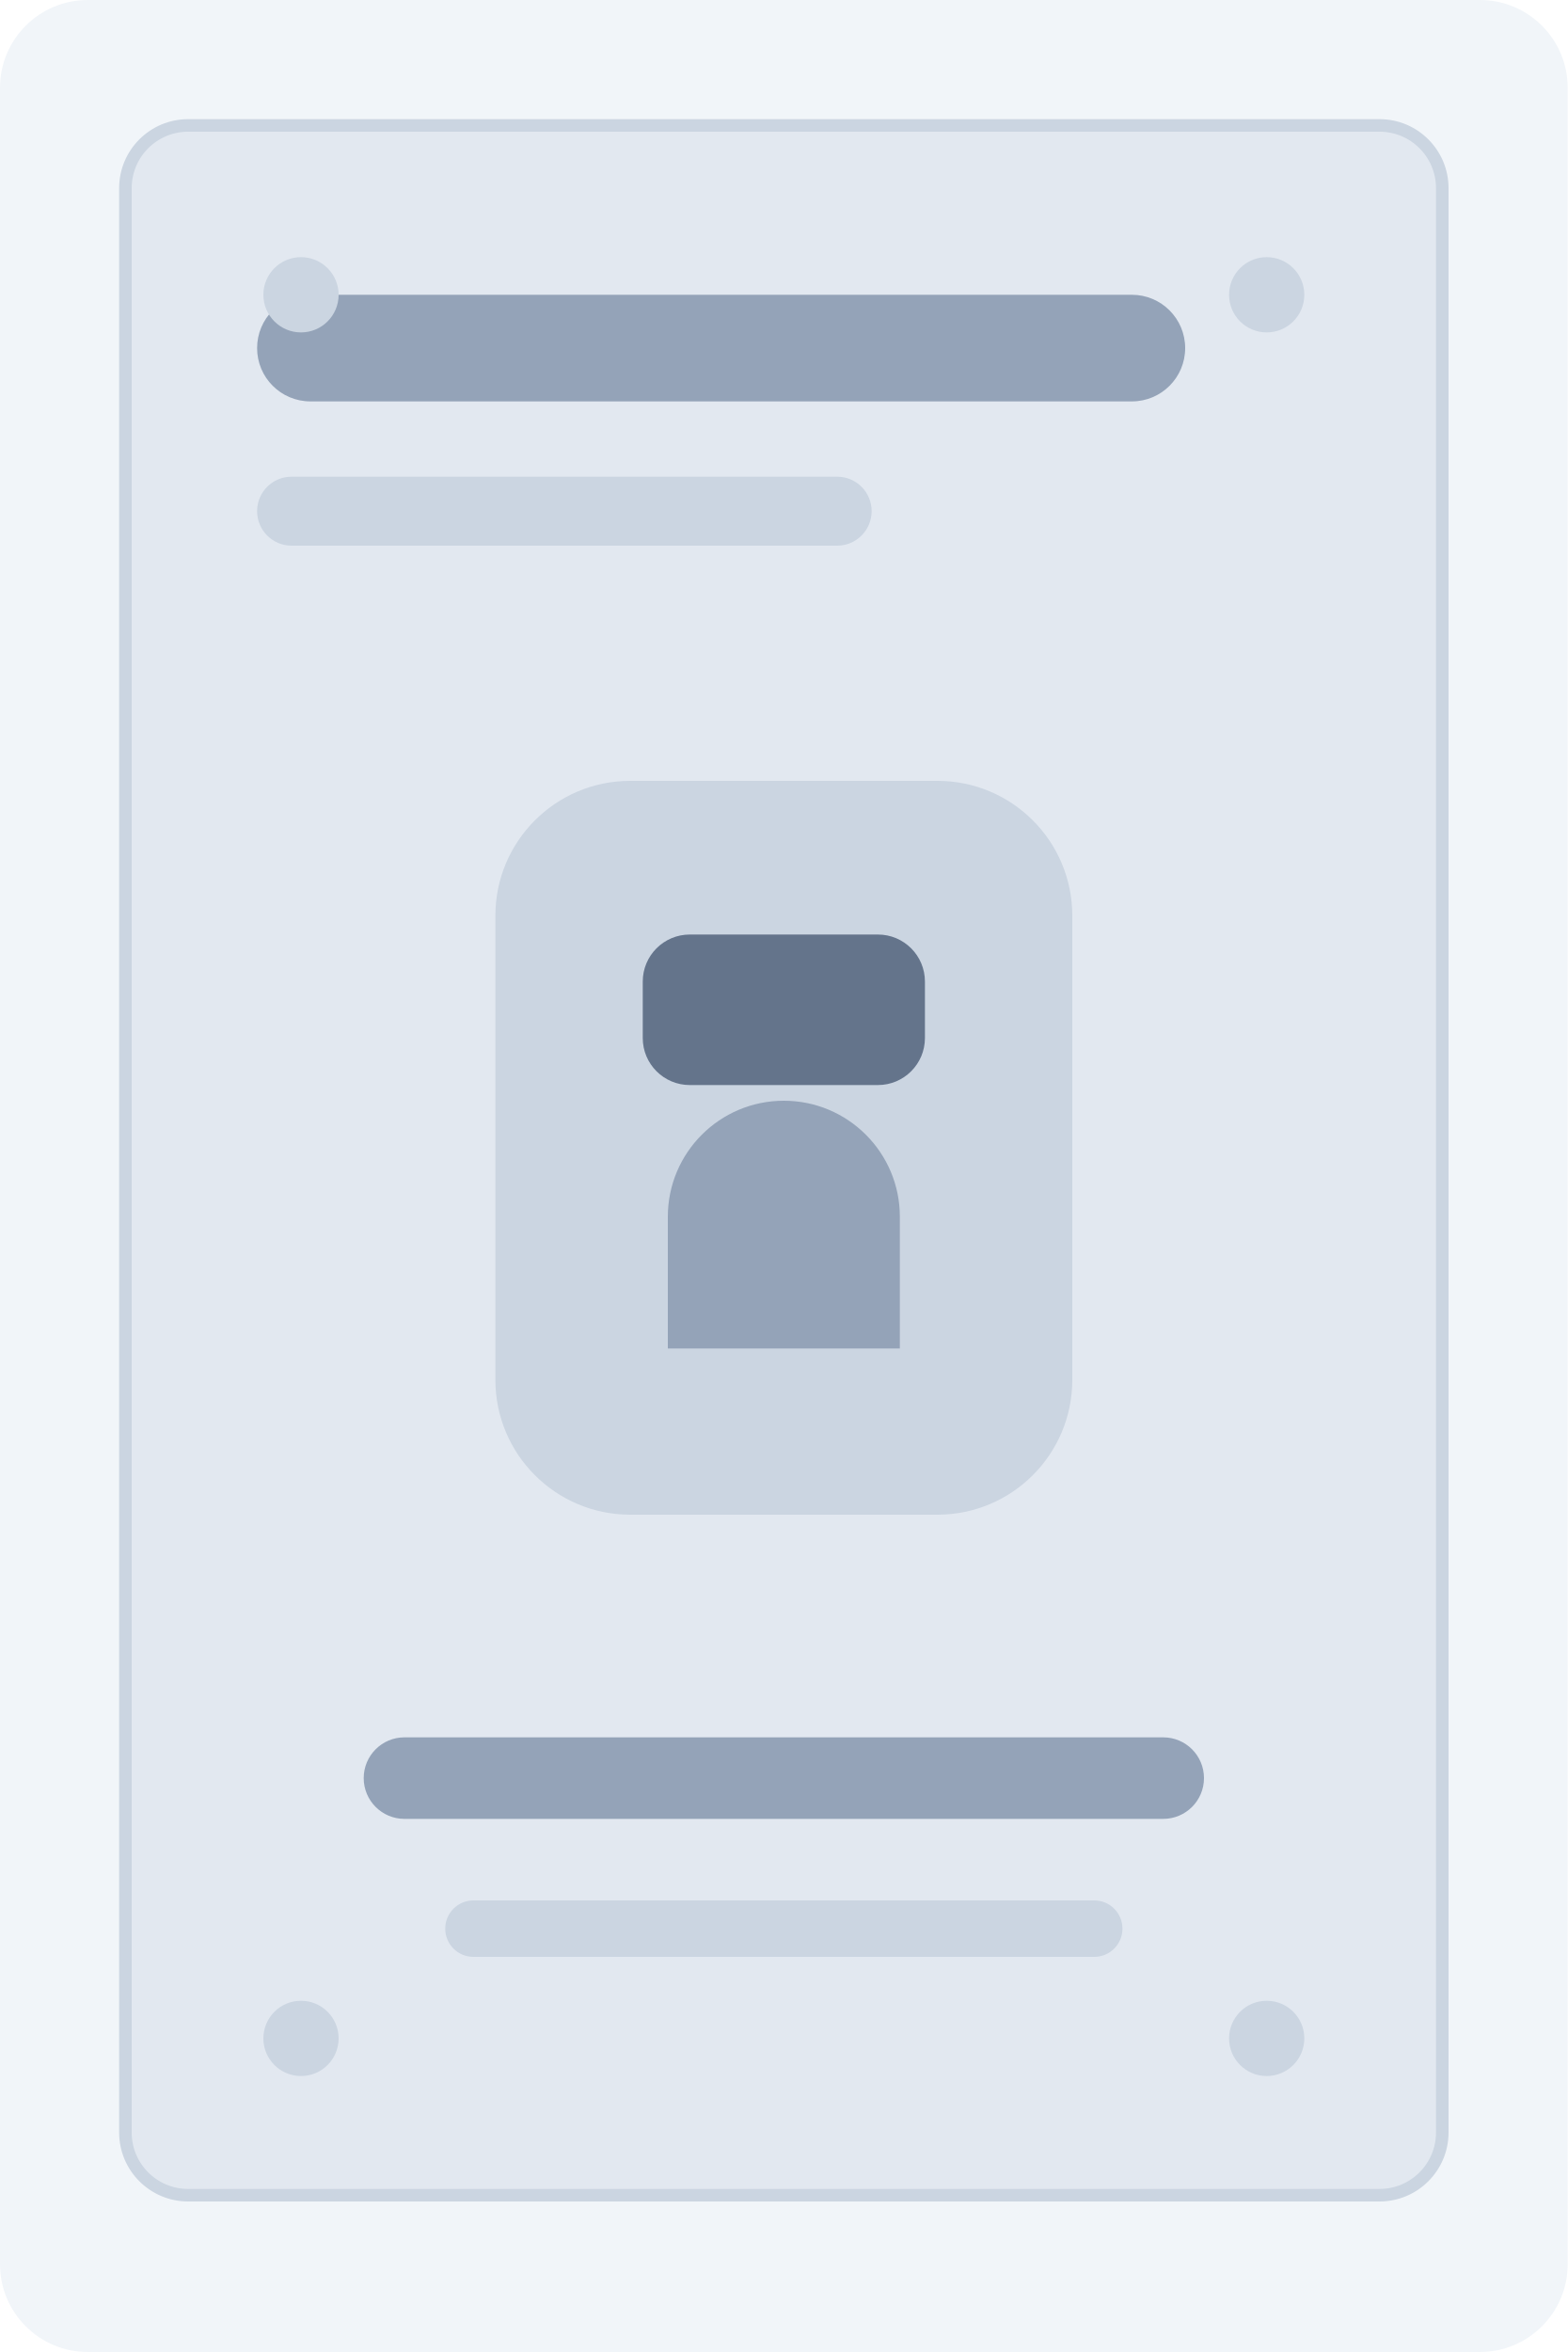
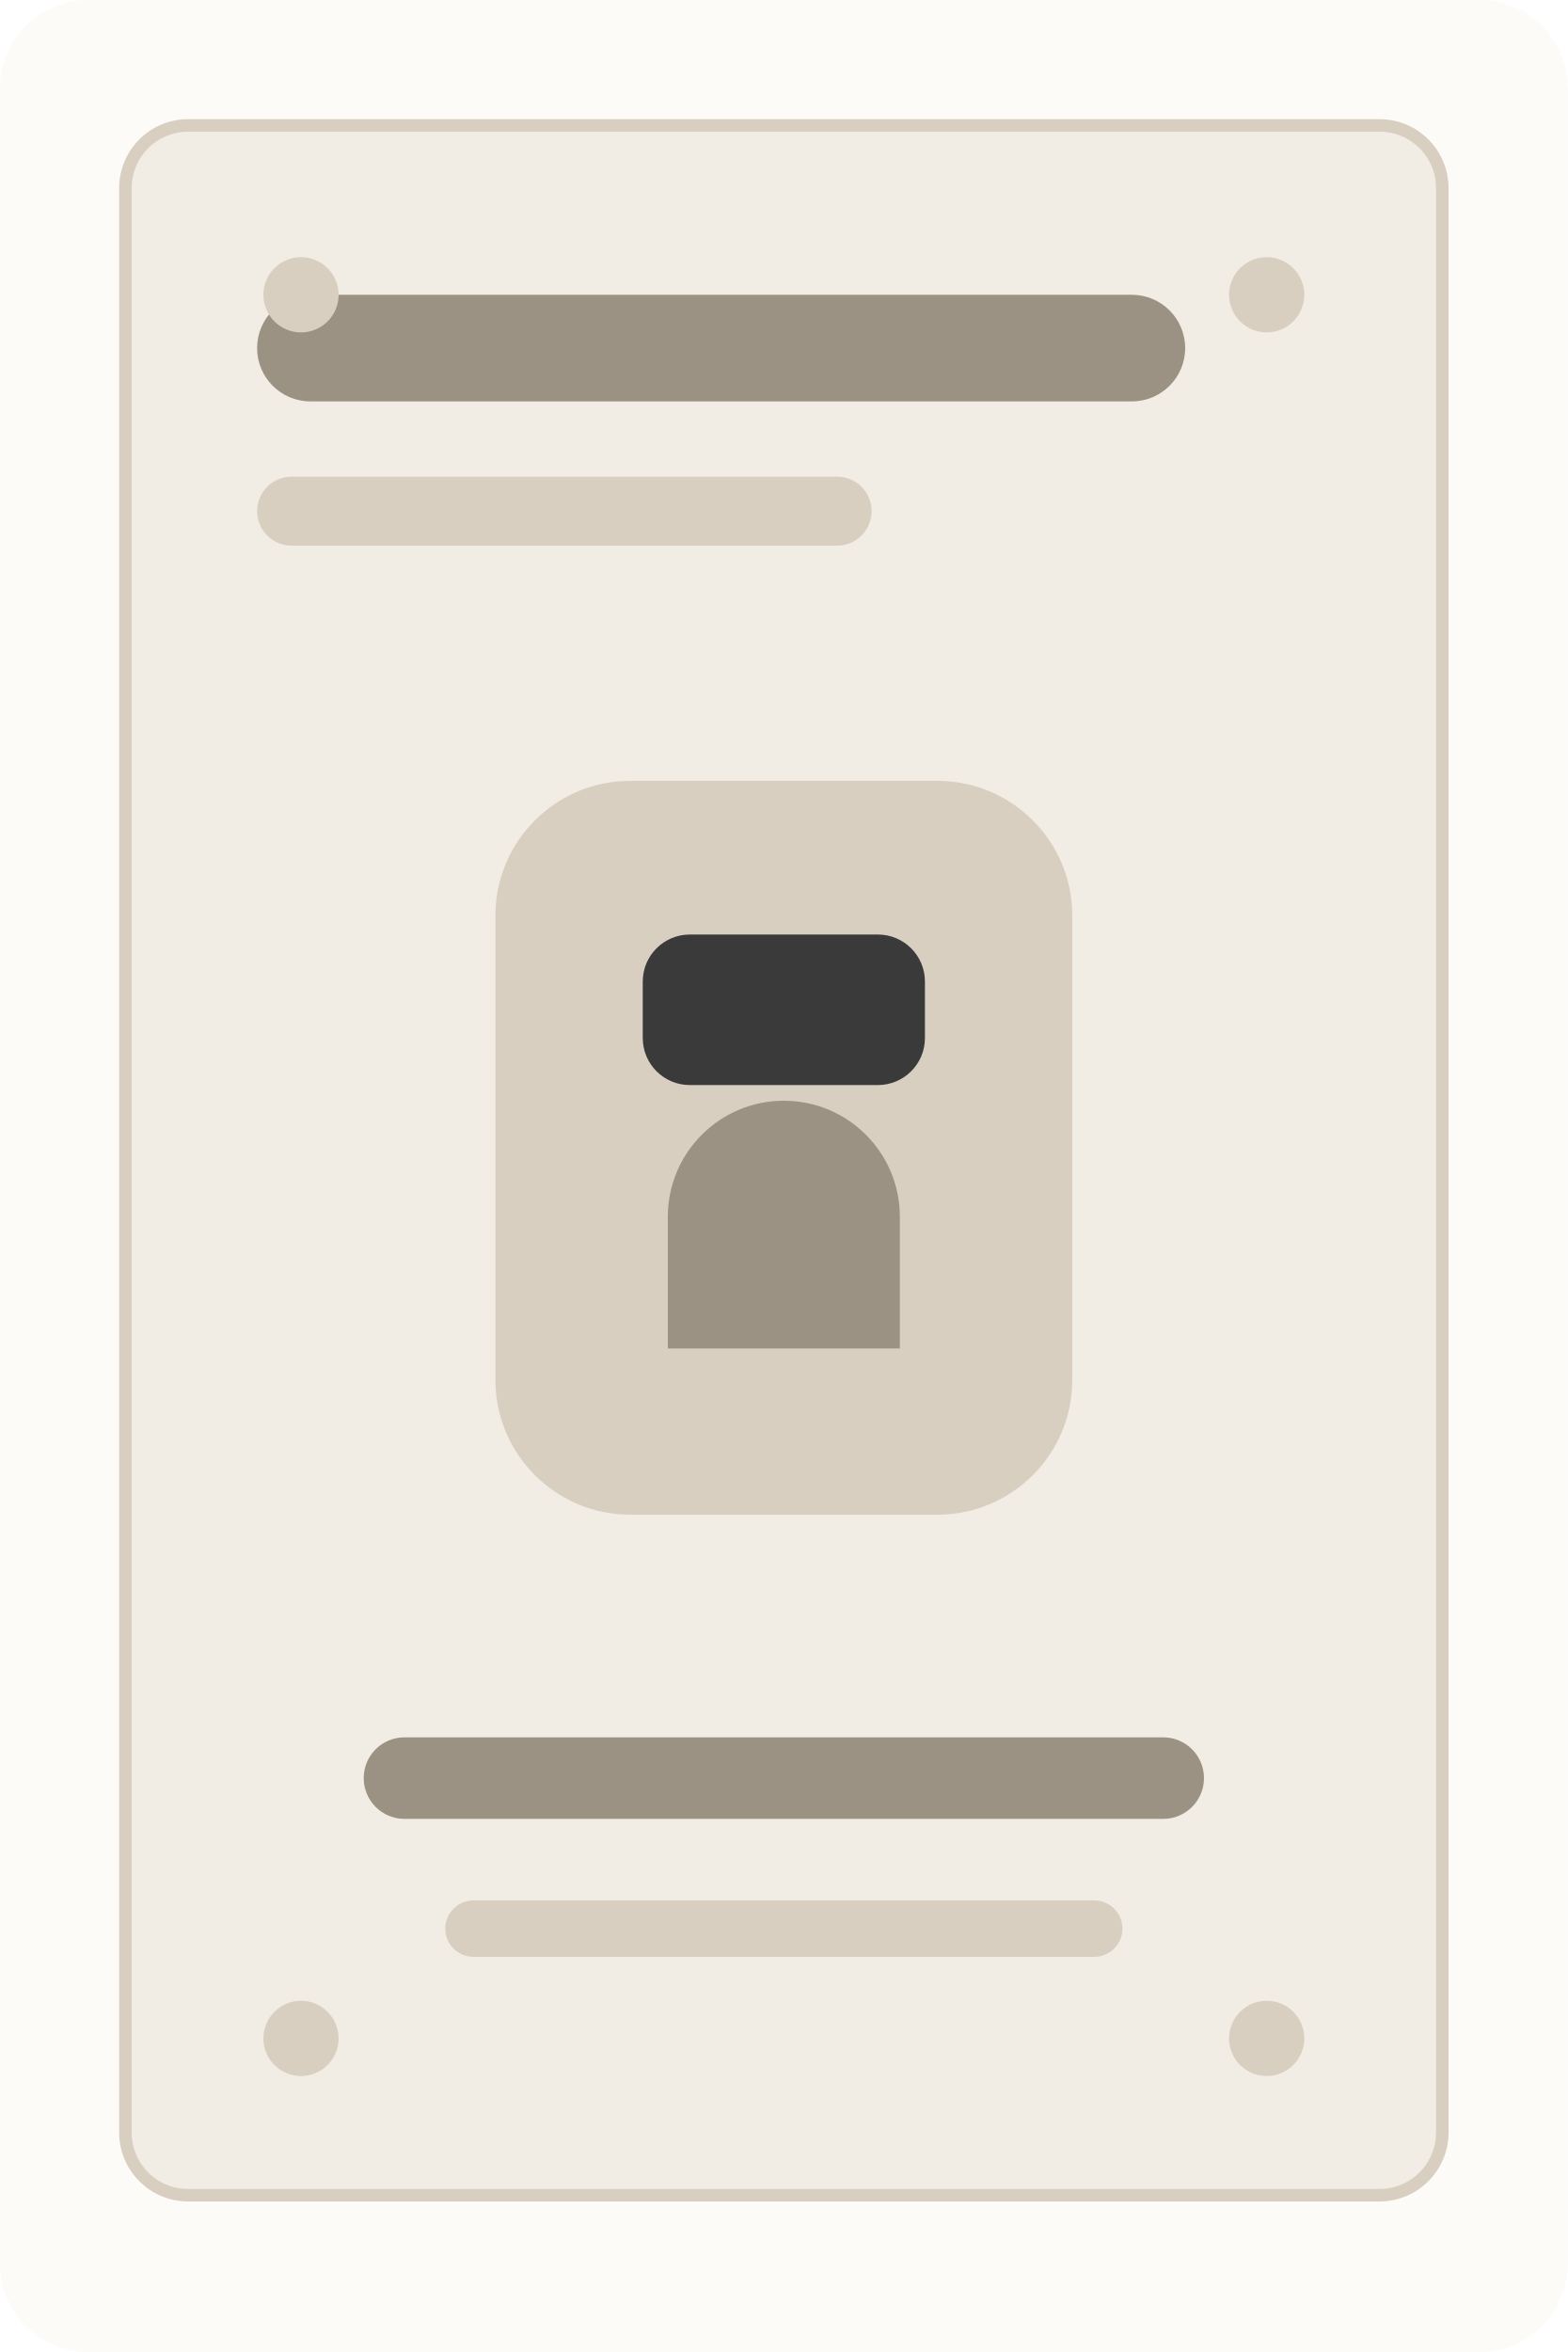
<svg xmlns="http://www.w3.org/2000/svg" width="500" height="750" viewBox="0 0 500 750" fill="none">
-   <rect width="500" height="750" rx="28" fill="#F1F5F9" />
-   <rect x="40" y="40" width="420" height="660" rx="20" fill="#E2E8F0" stroke="#CBD5E1" stroke-width="4" />
-   <rect x="82" y="94" width="296" height="34" rx="17" fill="#94A3B8" />
-   <rect x="82" y="152" width="196" height="22" rx="11" fill="#CBD5E1" />
-   <path d="M158 292C158 268.252 177.252 249 201 249H299C322.748 249 342 268.252 342 292V440C342 463.748 322.748 483 299 483H201C177.252 483 158 463.748 158 440V292Z" fill="#CBD5E1" />
-   <path d="M205 313C205 304.716 211.716 298 220 298H280C288.284 298 295 304.716 295 313V331C295 339.284 288.284 346 280 346H220C211.716 346 205 339.284 205 331V313Z" fill="#64748B" />
-   <path d="M213 388C213 367.565 229.565 351 250 351C270.435 351 287 367.565 287 388V430H213V388Z" fill="#94A3B8" />
-   <rect x="116" y="554" width="268" height="26" rx="13" fill="#94A3B8" />
-   <rect x="142" y="606" width="216" height="18" rx="9" fill="#CBD5E1" />
-   <circle cx="96" cy="94" r="12" fill="#CBD5E1" />
-   <circle cx="96" cy="650" r="12" fill="#CBD5E1" />
-   <circle cx="404" cy="94" r="12" fill="#CBD5E1" />
-   <circle cx="404" cy="650" r="12" fill="#CBD5E1" />
+   <rect width="500" height="750" rx="28" fill="#FDFBF7" />
+   <rect x="40" y="40" width="420" height="660" rx="20" fill="#F2EDE4" stroke="#D9CFC1" stroke-width="4" />
+   <rect x="82" y="94" width="296" height="34" rx="17" fill="#9C9283" />
+   <rect x="82" y="152" width="196" height="22" rx="11" fill="#D9CFC1" />
+   <path d="M158 292C158 268.252 177.252 249 201 249H299C322.748 249 342 268.252 342 292V440C342 463.748 322.748 483 299 483H201C177.252 483 158 463.748 158 440V292Z" fill="#D9CFC1" />
+   <path d="M205 313C205 304.716 211.716 298 220 298H280C288.284 298 295 304.716 295 313V331C295 339.284 288.284 346 280 346H220C211.716 346 205 339.284 205 331V313Z" fill="#3A3A3A" />
+   <path d="M213 388C213 367.565 229.565 351 250 351C270.435 351 287 367.565 287 388V430H213V388Z" fill="#9C9283" />
+   <rect x="116" y="554" width="268" height="26" rx="13" fill="#9C9283" />
+   <rect x="142" y="606" width="216" height="18" rx="9" fill="#D9CFC1" />
+   <circle cx="96" cy="94" r="12" fill="#D9CFC1" />
+   <circle cx="96" cy="650" r="12" fill="#D9CFC1" />
+   <circle cx="404" cy="94" r="12" fill="#D9CFC1" />
+   <circle cx="404" cy="650" r="12" fill="#D9CFC1" />
</svg>
